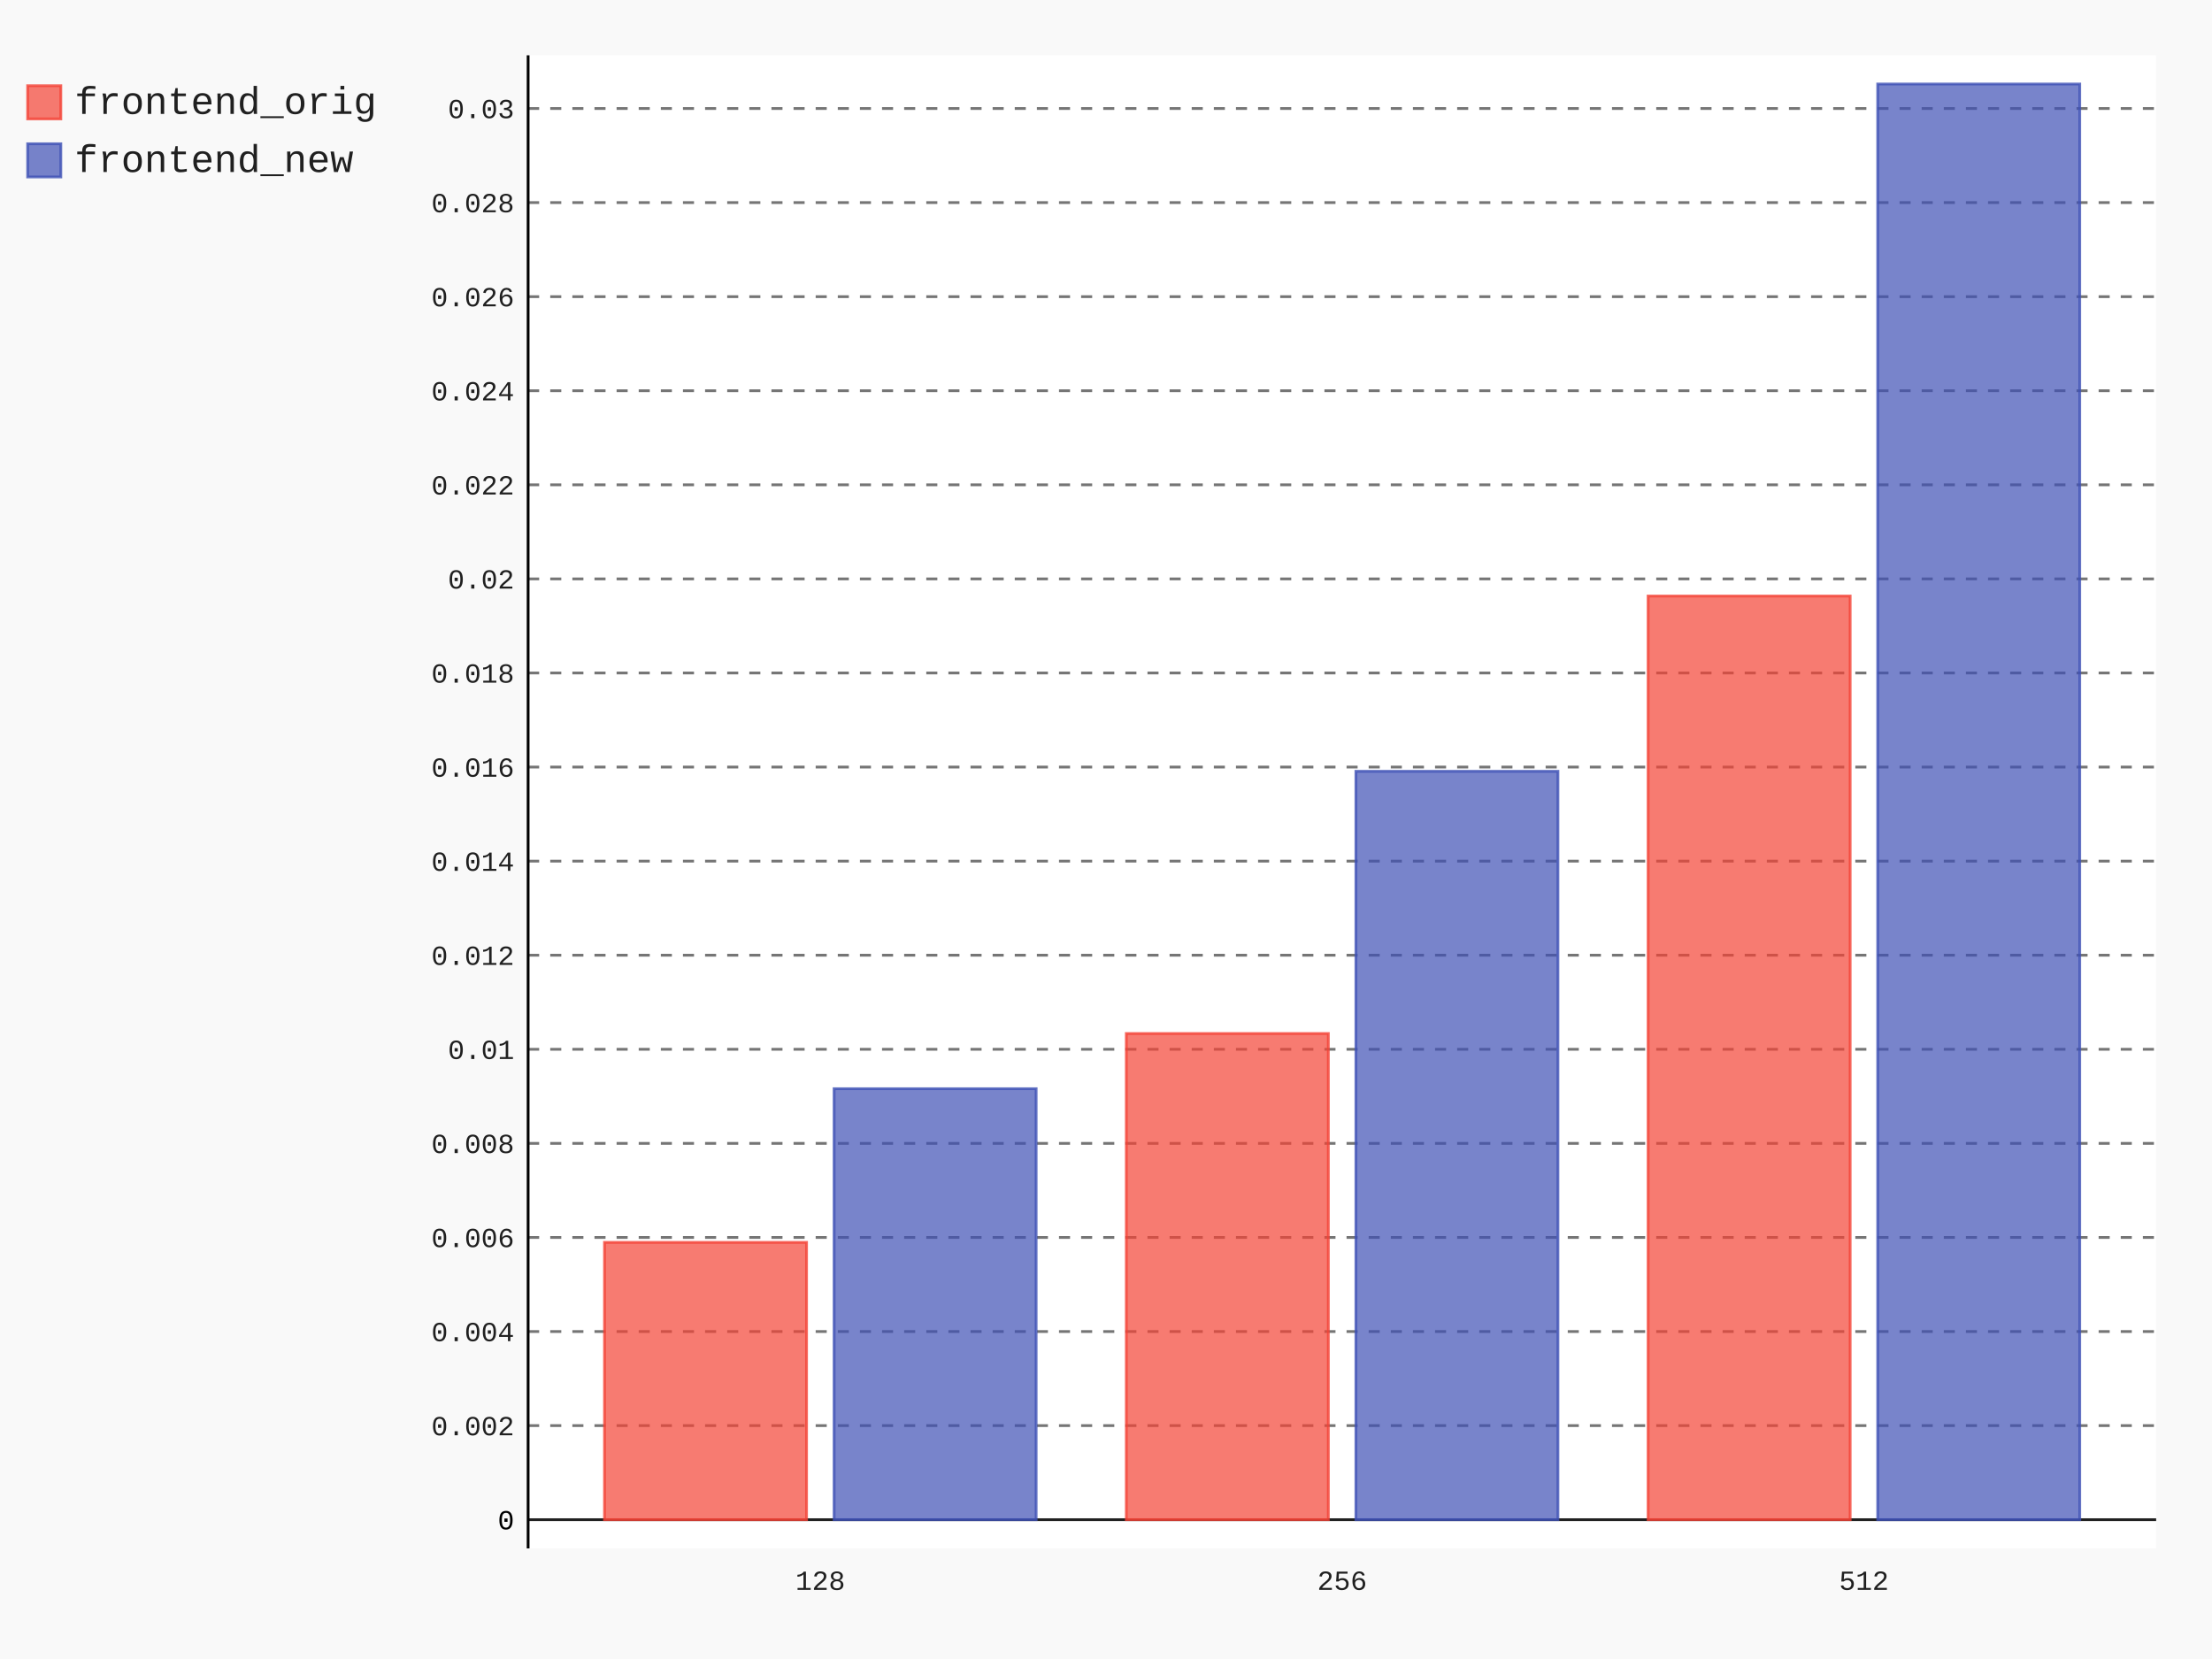
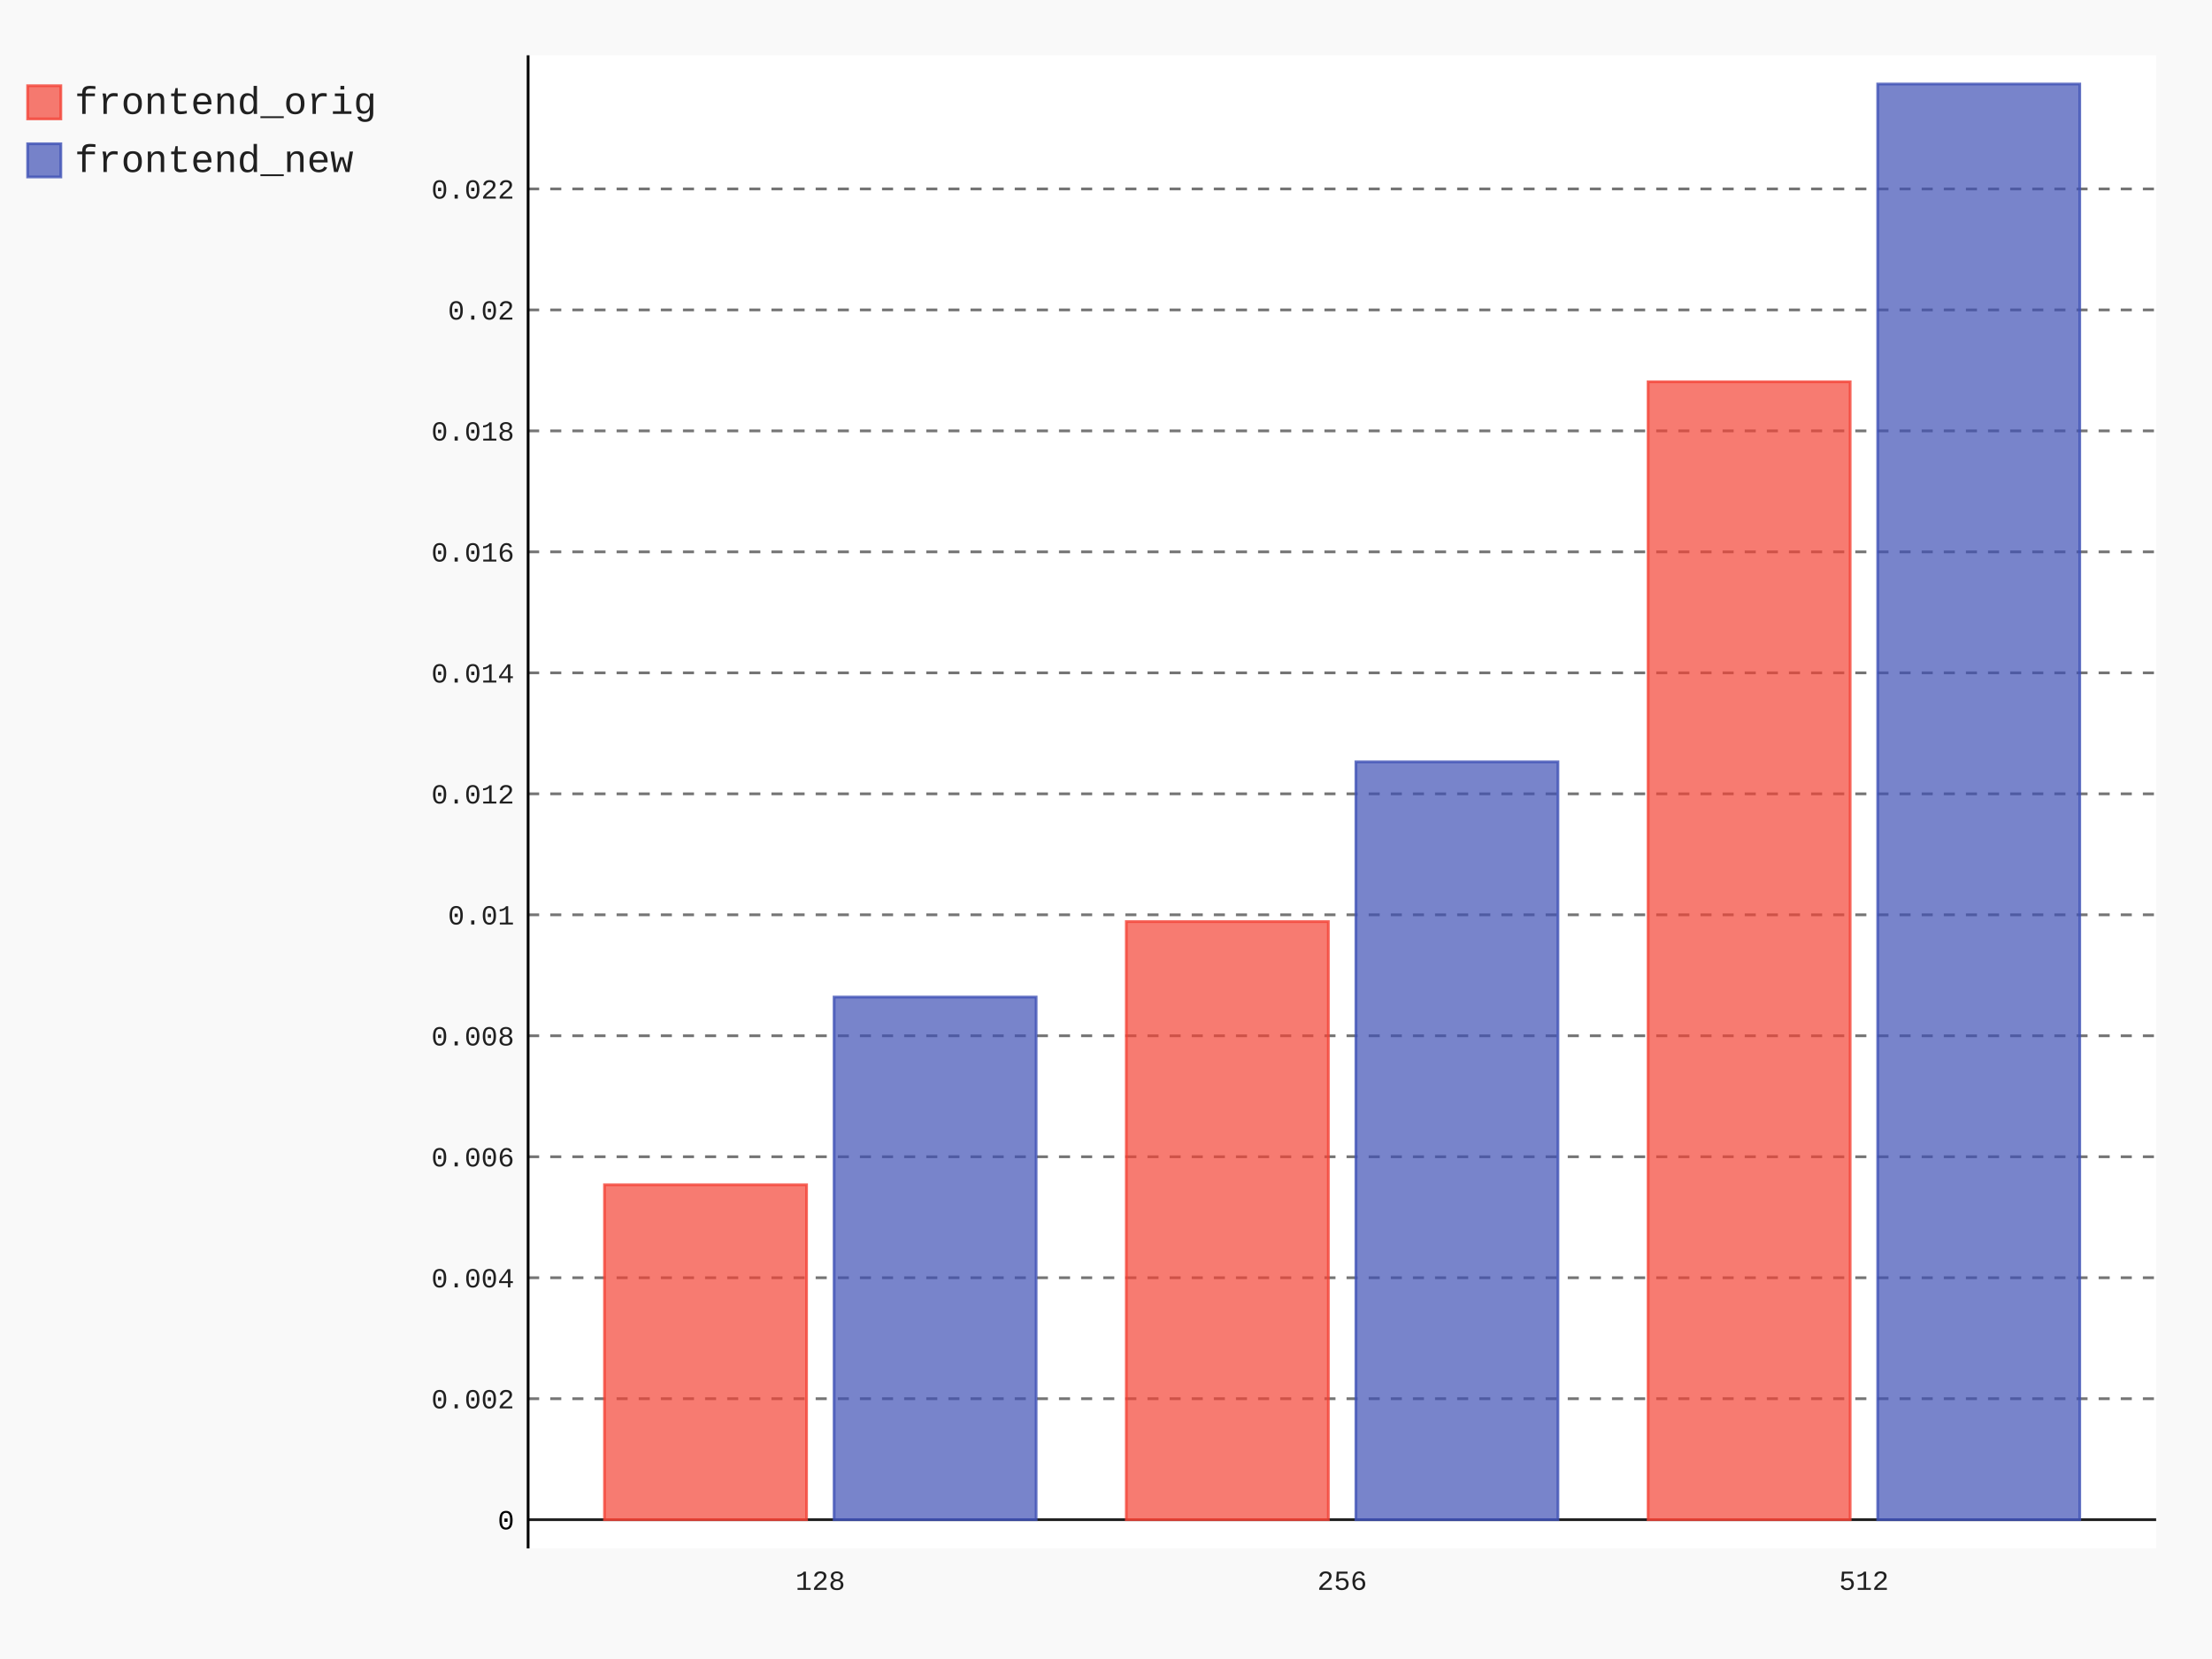
- <svg xmlns="http://www.w3.org/2000/svg" id="chart-e911bb37-c68c-48c0-9368-89d6122e4a9a" class="pygal-chart" viewBox="0 0 800 600">
+ <svg xmlns="http://www.w3.org/2000/svg" id="chart-2258d899-5e5b-48b1-a30a-51a96b13d16a" class="pygal-chart" viewBox="0 0 800 600">
  <defs>
-     <style type="text/css">#chart-e911bb37-c68c-48c0-9368-89d6122e4a9a{-webkit-user-select:none;-webkit-font-smoothing:antialiased;font-family:Consolas,"Liberation Mono",Menlo,Courier,monospace}#chart-e911bb37-c68c-48c0-9368-89d6122e4a9a .title{font-family:Consolas,"Liberation Mono",Menlo,Courier,monospace;font-size:16px}#chart-e911bb37-c68c-48c0-9368-89d6122e4a9a .legends .legend text{font-family:Consolas,"Liberation Mono",Menlo,Courier,monospace;font-size:14px}#chart-e911bb37-c68c-48c0-9368-89d6122e4a9a .axis text{font-family:Consolas,"Liberation Mono",Menlo,Courier,monospace;font-size:10px}#chart-e911bb37-c68c-48c0-9368-89d6122e4a9a .axis text.major{font-family:Consolas,"Liberation Mono",Menlo,Courier,monospace;font-size:10px}#chart-e911bb37-c68c-48c0-9368-89d6122e4a9a .text-overlay text.value{font-family:Consolas,"Liberation Mono",Menlo,Courier,monospace;font-size:16px}#chart-e911bb37-c68c-48c0-9368-89d6122e4a9a .text-overlay text.label{font-family:Consolas,"Liberation Mono",Menlo,Courier,monospace;font-size:10px}#chart-e911bb37-c68c-48c0-9368-89d6122e4a9a .tooltip{font-family:Consolas,"Liberation Mono",Menlo,Courier,monospace;font-size:14px}#chart-e911bb37-c68c-48c0-9368-89d6122e4a9a text.no_data{font-family:Consolas,"Liberation Mono",Menlo,Courier,monospace;font-size:64px}
- #chart-e911bb37-c68c-48c0-9368-89d6122e4a9a{background-color:rgba(249,249,249,1)}#chart-e911bb37-c68c-48c0-9368-89d6122e4a9a path,#chart-e911bb37-c68c-48c0-9368-89d6122e4a9a line,#chart-e911bb37-c68c-48c0-9368-89d6122e4a9a rect,#chart-e911bb37-c68c-48c0-9368-89d6122e4a9a circle{-webkit-transition:150ms;-moz-transition:150ms;transition:150ms}#chart-e911bb37-c68c-48c0-9368-89d6122e4a9a .graph &gt; .background{fill:rgba(249,249,249,1)}#chart-e911bb37-c68c-48c0-9368-89d6122e4a9a .plot &gt; .background{fill:rgba(255,255,255,1)}#chart-e911bb37-c68c-48c0-9368-89d6122e4a9a .graph{fill:rgba(0,0,0,.87)}#chart-e911bb37-c68c-48c0-9368-89d6122e4a9a text.no_data{fill:rgba(0,0,0,1)}#chart-e911bb37-c68c-48c0-9368-89d6122e4a9a .title{fill:rgba(0,0,0,1)}#chart-e911bb37-c68c-48c0-9368-89d6122e4a9a .legends .legend text{fill:rgba(0,0,0,.87)}#chart-e911bb37-c68c-48c0-9368-89d6122e4a9a .legends .legend:hover text{fill:rgba(0,0,0,1)}#chart-e911bb37-c68c-48c0-9368-89d6122e4a9a .axis .line{stroke:rgba(0,0,0,1)}#chart-e911bb37-c68c-48c0-9368-89d6122e4a9a .axis .guide.line{stroke:rgba(0,0,0,.54)}#chart-e911bb37-c68c-48c0-9368-89d6122e4a9a .axis .major.line{stroke:rgba(0,0,0,.87)}#chart-e911bb37-c68c-48c0-9368-89d6122e4a9a .axis text.major{fill:rgba(0,0,0,1)}#chart-e911bb37-c68c-48c0-9368-89d6122e4a9a .axis.y .guides:hover .guide.line,#chart-e911bb37-c68c-48c0-9368-89d6122e4a9a .line-graph .axis.x .guides:hover .guide.line,#chart-e911bb37-c68c-48c0-9368-89d6122e4a9a .stackedline-graph .axis.x .guides:hover .guide.line,#chart-e911bb37-c68c-48c0-9368-89d6122e4a9a .xy-graph .axis.x .guides:hover .guide.line{stroke:rgba(0,0,0,1)}#chart-e911bb37-c68c-48c0-9368-89d6122e4a9a .axis .guides:hover text{fill:rgba(0,0,0,1)}#chart-e911bb37-c68c-48c0-9368-89d6122e4a9a .reactive{fill-opacity:.7;stroke-opacity:.8}#chart-e911bb37-c68c-48c0-9368-89d6122e4a9a .ci{stroke:rgba(0,0,0,.87)}#chart-e911bb37-c68c-48c0-9368-89d6122e4a9a .reactive.active,#chart-e911bb37-c68c-48c0-9368-89d6122e4a9a .active .reactive{fill-opacity:.8;stroke-opacity:.9;stroke-width:4}#chart-e911bb37-c68c-48c0-9368-89d6122e4a9a .ci .reactive.active{stroke-width:1.5}#chart-e911bb37-c68c-48c0-9368-89d6122e4a9a .series text{fill:rgba(0,0,0,1)}#chart-e911bb37-c68c-48c0-9368-89d6122e4a9a .tooltip rect{fill:rgba(255,255,255,1);stroke:rgba(0,0,0,1);-webkit-transition:opacity 150ms;-moz-transition:opacity 150ms;transition:opacity 150ms}#chart-e911bb37-c68c-48c0-9368-89d6122e4a9a .tooltip .label{fill:rgba(0,0,0,.87)}#chart-e911bb37-c68c-48c0-9368-89d6122e4a9a .tooltip .label{fill:rgba(0,0,0,.87)}#chart-e911bb37-c68c-48c0-9368-89d6122e4a9a .tooltip .legend{font-size:.8em;fill:rgba(0,0,0,.54)}#chart-e911bb37-c68c-48c0-9368-89d6122e4a9a .tooltip .x_label{font-size:.6em;fill:rgba(0,0,0,1)}#chart-e911bb37-c68c-48c0-9368-89d6122e4a9a .tooltip .xlink{font-size:.5em;text-decoration:underline}#chart-e911bb37-c68c-48c0-9368-89d6122e4a9a .tooltip .value{font-size:1.5em}#chart-e911bb37-c68c-48c0-9368-89d6122e4a9a .bound{font-size:.5em}#chart-e911bb37-c68c-48c0-9368-89d6122e4a9a .max-value{font-size:.75em;fill:rgba(0,0,0,.54)}#chart-e911bb37-c68c-48c0-9368-89d6122e4a9a .map-element{fill:rgba(255,255,255,1);stroke:rgba(0,0,0,.54) !important}#chart-e911bb37-c68c-48c0-9368-89d6122e4a9a .map-element .reactive{fill-opacity:inherit;stroke-opacity:inherit}#chart-e911bb37-c68c-48c0-9368-89d6122e4a9a .color-0,#chart-e911bb37-c68c-48c0-9368-89d6122e4a9a .color-0 a:visited{stroke:#F44336;fill:#F44336}#chart-e911bb37-c68c-48c0-9368-89d6122e4a9a .color-1,#chart-e911bb37-c68c-48c0-9368-89d6122e4a9a .color-1 a:visited{stroke:#3F51B5;fill:#3F51B5}#chart-e911bb37-c68c-48c0-9368-89d6122e4a9a .text-overlay .color-0 text{fill:black}#chart-e911bb37-c68c-48c0-9368-89d6122e4a9a .text-overlay .color-1 text{fill:black}
- #chart-e911bb37-c68c-48c0-9368-89d6122e4a9a text.no_data{text-anchor:middle}#chart-e911bb37-c68c-48c0-9368-89d6122e4a9a .guide.line{fill:none}#chart-e911bb37-c68c-48c0-9368-89d6122e4a9a .centered{text-anchor:middle}#chart-e911bb37-c68c-48c0-9368-89d6122e4a9a .title{text-anchor:middle}#chart-e911bb37-c68c-48c0-9368-89d6122e4a9a .legends .legend text{fill-opacity:1}#chart-e911bb37-c68c-48c0-9368-89d6122e4a9a .axis.x text{text-anchor:middle}#chart-e911bb37-c68c-48c0-9368-89d6122e4a9a .axis.x:not(.web) text[transform]{text-anchor:start}#chart-e911bb37-c68c-48c0-9368-89d6122e4a9a .axis.x:not(.web) text[transform].backwards{text-anchor:end}#chart-e911bb37-c68c-48c0-9368-89d6122e4a9a .axis.y text{text-anchor:end}#chart-e911bb37-c68c-48c0-9368-89d6122e4a9a .axis.y text[transform].backwards{text-anchor:start}#chart-e911bb37-c68c-48c0-9368-89d6122e4a9a .axis.y2 text{text-anchor:start}#chart-e911bb37-c68c-48c0-9368-89d6122e4a9a .axis.y2 text[transform].backwards{text-anchor:end}#chart-e911bb37-c68c-48c0-9368-89d6122e4a9a .axis .guide.line{stroke-dasharray:4,4}#chart-e911bb37-c68c-48c0-9368-89d6122e4a9a .axis .major.guide.line{stroke-dasharray:6,6}#chart-e911bb37-c68c-48c0-9368-89d6122e4a9a .horizontal .axis.y .guide.line,#chart-e911bb37-c68c-48c0-9368-89d6122e4a9a .horizontal .axis.y2 .guide.line,#chart-e911bb37-c68c-48c0-9368-89d6122e4a9a .vertical .axis.x .guide.line{opacity:0}#chart-e911bb37-c68c-48c0-9368-89d6122e4a9a .horizontal .axis.always_show .guide.line,#chart-e911bb37-c68c-48c0-9368-89d6122e4a9a .vertical .axis.always_show .guide.line{opacity:1 !important}#chart-e911bb37-c68c-48c0-9368-89d6122e4a9a .axis.y .guides:hover .guide.line,#chart-e911bb37-c68c-48c0-9368-89d6122e4a9a .axis.y2 .guides:hover .guide.line,#chart-e911bb37-c68c-48c0-9368-89d6122e4a9a .axis.x .guides:hover .guide.line{opacity:1}#chart-e911bb37-c68c-48c0-9368-89d6122e4a9a .axis .guides:hover text{opacity:1}#chart-e911bb37-c68c-48c0-9368-89d6122e4a9a .nofill{fill:none}#chart-e911bb37-c68c-48c0-9368-89d6122e4a9a .subtle-fill{fill-opacity:.2}#chart-e911bb37-c68c-48c0-9368-89d6122e4a9a .dot{stroke-width:1px;fill-opacity:1}#chart-e911bb37-c68c-48c0-9368-89d6122e4a9a .dot.active{stroke-width:5px}#chart-e911bb37-c68c-48c0-9368-89d6122e4a9a .dot.negative{fill:transparent}#chart-e911bb37-c68c-48c0-9368-89d6122e4a9a text,#chart-e911bb37-c68c-48c0-9368-89d6122e4a9a tspan{stroke:none !important}#chart-e911bb37-c68c-48c0-9368-89d6122e4a9a .series text.active{opacity:1}#chart-e911bb37-c68c-48c0-9368-89d6122e4a9a .tooltip rect{fill-opacity:.95;stroke-width:.5}#chart-e911bb37-c68c-48c0-9368-89d6122e4a9a .tooltip text{fill-opacity:1}#chart-e911bb37-c68c-48c0-9368-89d6122e4a9a .showable{visibility:hidden}#chart-e911bb37-c68c-48c0-9368-89d6122e4a9a .showable.shown{visibility:visible}#chart-e911bb37-c68c-48c0-9368-89d6122e4a9a .gauge-background{fill:rgba(229,229,229,1);stroke:none}#chart-e911bb37-c68c-48c0-9368-89d6122e4a9a .bg-lines{stroke:rgba(249,249,249,1);stroke-width:2px}</style>
+     <style type="text/css">#chart-2258d899-5e5b-48b1-a30a-51a96b13d16a{-webkit-user-select:none;-webkit-font-smoothing:antialiased;font-family:Consolas,"Liberation Mono",Menlo,Courier,monospace}#chart-2258d899-5e5b-48b1-a30a-51a96b13d16a .title{font-family:Consolas,"Liberation Mono",Menlo,Courier,monospace;font-size:16px}#chart-2258d899-5e5b-48b1-a30a-51a96b13d16a .legends .legend text{font-family:Consolas,"Liberation Mono",Menlo,Courier,monospace;font-size:14px}#chart-2258d899-5e5b-48b1-a30a-51a96b13d16a .axis text{font-family:Consolas,"Liberation Mono",Menlo,Courier,monospace;font-size:10px}#chart-2258d899-5e5b-48b1-a30a-51a96b13d16a .axis text.major{font-family:Consolas,"Liberation Mono",Menlo,Courier,monospace;font-size:10px}#chart-2258d899-5e5b-48b1-a30a-51a96b13d16a .text-overlay text.value{font-family:Consolas,"Liberation Mono",Menlo,Courier,monospace;font-size:16px}#chart-2258d899-5e5b-48b1-a30a-51a96b13d16a .text-overlay text.label{font-family:Consolas,"Liberation Mono",Menlo,Courier,monospace;font-size:10px}#chart-2258d899-5e5b-48b1-a30a-51a96b13d16a .tooltip{font-family:Consolas,"Liberation Mono",Menlo,Courier,monospace;font-size:14px}#chart-2258d899-5e5b-48b1-a30a-51a96b13d16a text.no_data{font-family:Consolas,"Liberation Mono",Menlo,Courier,monospace;font-size:64px}
+ #chart-2258d899-5e5b-48b1-a30a-51a96b13d16a{background-color:rgba(249,249,249,1)}#chart-2258d899-5e5b-48b1-a30a-51a96b13d16a path,#chart-2258d899-5e5b-48b1-a30a-51a96b13d16a line,#chart-2258d899-5e5b-48b1-a30a-51a96b13d16a rect,#chart-2258d899-5e5b-48b1-a30a-51a96b13d16a circle{-webkit-transition:150ms;-moz-transition:150ms;transition:150ms}#chart-2258d899-5e5b-48b1-a30a-51a96b13d16a .graph &gt; .background{fill:rgba(249,249,249,1)}#chart-2258d899-5e5b-48b1-a30a-51a96b13d16a .plot &gt; .background{fill:rgba(255,255,255,1)}#chart-2258d899-5e5b-48b1-a30a-51a96b13d16a .graph{fill:rgba(0,0,0,.87)}#chart-2258d899-5e5b-48b1-a30a-51a96b13d16a text.no_data{fill:rgba(0,0,0,1)}#chart-2258d899-5e5b-48b1-a30a-51a96b13d16a .title{fill:rgba(0,0,0,1)}#chart-2258d899-5e5b-48b1-a30a-51a96b13d16a .legends .legend text{fill:rgba(0,0,0,.87)}#chart-2258d899-5e5b-48b1-a30a-51a96b13d16a .legends .legend:hover text{fill:rgba(0,0,0,1)}#chart-2258d899-5e5b-48b1-a30a-51a96b13d16a .axis .line{stroke:rgba(0,0,0,1)}#chart-2258d899-5e5b-48b1-a30a-51a96b13d16a .axis .guide.line{stroke:rgba(0,0,0,.54)}#chart-2258d899-5e5b-48b1-a30a-51a96b13d16a .axis .major.line{stroke:rgba(0,0,0,.87)}#chart-2258d899-5e5b-48b1-a30a-51a96b13d16a .axis text.major{fill:rgba(0,0,0,1)}#chart-2258d899-5e5b-48b1-a30a-51a96b13d16a .axis.y .guides:hover .guide.line,#chart-2258d899-5e5b-48b1-a30a-51a96b13d16a .line-graph .axis.x .guides:hover .guide.line,#chart-2258d899-5e5b-48b1-a30a-51a96b13d16a .stackedline-graph .axis.x .guides:hover .guide.line,#chart-2258d899-5e5b-48b1-a30a-51a96b13d16a .xy-graph .axis.x .guides:hover .guide.line{stroke:rgba(0,0,0,1)}#chart-2258d899-5e5b-48b1-a30a-51a96b13d16a .axis .guides:hover text{fill:rgba(0,0,0,1)}#chart-2258d899-5e5b-48b1-a30a-51a96b13d16a .reactive{fill-opacity:.7;stroke-opacity:.8}#chart-2258d899-5e5b-48b1-a30a-51a96b13d16a .ci{stroke:rgba(0,0,0,.87)}#chart-2258d899-5e5b-48b1-a30a-51a96b13d16a .reactive.active,#chart-2258d899-5e5b-48b1-a30a-51a96b13d16a .active .reactive{fill-opacity:.8;stroke-opacity:.9;stroke-width:4}#chart-2258d899-5e5b-48b1-a30a-51a96b13d16a .ci .reactive.active{stroke-width:1.5}#chart-2258d899-5e5b-48b1-a30a-51a96b13d16a .series text{fill:rgba(0,0,0,1)}#chart-2258d899-5e5b-48b1-a30a-51a96b13d16a .tooltip rect{fill:rgba(255,255,255,1);stroke:rgba(0,0,0,1);-webkit-transition:opacity 150ms;-moz-transition:opacity 150ms;transition:opacity 150ms}#chart-2258d899-5e5b-48b1-a30a-51a96b13d16a .tooltip .label{fill:rgba(0,0,0,.87)}#chart-2258d899-5e5b-48b1-a30a-51a96b13d16a .tooltip .label{fill:rgba(0,0,0,.87)}#chart-2258d899-5e5b-48b1-a30a-51a96b13d16a .tooltip .legend{font-size:.8em;fill:rgba(0,0,0,.54)}#chart-2258d899-5e5b-48b1-a30a-51a96b13d16a .tooltip .x_label{font-size:.6em;fill:rgba(0,0,0,1)}#chart-2258d899-5e5b-48b1-a30a-51a96b13d16a .tooltip .xlink{font-size:.5em;text-decoration:underline}#chart-2258d899-5e5b-48b1-a30a-51a96b13d16a .tooltip .value{font-size:1.5em}#chart-2258d899-5e5b-48b1-a30a-51a96b13d16a .bound{font-size:.5em}#chart-2258d899-5e5b-48b1-a30a-51a96b13d16a .max-value{font-size:.75em;fill:rgba(0,0,0,.54)}#chart-2258d899-5e5b-48b1-a30a-51a96b13d16a .map-element{fill:rgba(255,255,255,1);stroke:rgba(0,0,0,.54) !important}#chart-2258d899-5e5b-48b1-a30a-51a96b13d16a .map-element .reactive{fill-opacity:inherit;stroke-opacity:inherit}#chart-2258d899-5e5b-48b1-a30a-51a96b13d16a .color-0,#chart-2258d899-5e5b-48b1-a30a-51a96b13d16a .color-0 a:visited{stroke:#F44336;fill:#F44336}#chart-2258d899-5e5b-48b1-a30a-51a96b13d16a .color-1,#chart-2258d899-5e5b-48b1-a30a-51a96b13d16a .color-1 a:visited{stroke:#3F51B5;fill:#3F51B5}#chart-2258d899-5e5b-48b1-a30a-51a96b13d16a .text-overlay .color-0 text{fill:black}#chart-2258d899-5e5b-48b1-a30a-51a96b13d16a .text-overlay .color-1 text{fill:black}
+ #chart-2258d899-5e5b-48b1-a30a-51a96b13d16a text.no_data{text-anchor:middle}#chart-2258d899-5e5b-48b1-a30a-51a96b13d16a .guide.line{fill:none}#chart-2258d899-5e5b-48b1-a30a-51a96b13d16a .centered{text-anchor:middle}#chart-2258d899-5e5b-48b1-a30a-51a96b13d16a .title{text-anchor:middle}#chart-2258d899-5e5b-48b1-a30a-51a96b13d16a .legends .legend text{fill-opacity:1}#chart-2258d899-5e5b-48b1-a30a-51a96b13d16a .axis.x text{text-anchor:middle}#chart-2258d899-5e5b-48b1-a30a-51a96b13d16a .axis.x:not(.web) text[transform]{text-anchor:start}#chart-2258d899-5e5b-48b1-a30a-51a96b13d16a .axis.x:not(.web) text[transform].backwards{text-anchor:end}#chart-2258d899-5e5b-48b1-a30a-51a96b13d16a .axis.y text{text-anchor:end}#chart-2258d899-5e5b-48b1-a30a-51a96b13d16a .axis.y text[transform].backwards{text-anchor:start}#chart-2258d899-5e5b-48b1-a30a-51a96b13d16a .axis.y2 text{text-anchor:start}#chart-2258d899-5e5b-48b1-a30a-51a96b13d16a .axis.y2 text[transform].backwards{text-anchor:end}#chart-2258d899-5e5b-48b1-a30a-51a96b13d16a .axis .guide.line{stroke-dasharray:4,4}#chart-2258d899-5e5b-48b1-a30a-51a96b13d16a .axis .major.guide.line{stroke-dasharray:6,6}#chart-2258d899-5e5b-48b1-a30a-51a96b13d16a .horizontal .axis.y .guide.line,#chart-2258d899-5e5b-48b1-a30a-51a96b13d16a .horizontal .axis.y2 .guide.line,#chart-2258d899-5e5b-48b1-a30a-51a96b13d16a .vertical .axis.x .guide.line{opacity:0}#chart-2258d899-5e5b-48b1-a30a-51a96b13d16a .horizontal .axis.always_show .guide.line,#chart-2258d899-5e5b-48b1-a30a-51a96b13d16a .vertical .axis.always_show .guide.line{opacity:1 !important}#chart-2258d899-5e5b-48b1-a30a-51a96b13d16a .axis.y .guides:hover .guide.line,#chart-2258d899-5e5b-48b1-a30a-51a96b13d16a .axis.y2 .guides:hover .guide.line,#chart-2258d899-5e5b-48b1-a30a-51a96b13d16a .axis.x .guides:hover .guide.line{opacity:1}#chart-2258d899-5e5b-48b1-a30a-51a96b13d16a .axis .guides:hover text{opacity:1}#chart-2258d899-5e5b-48b1-a30a-51a96b13d16a .nofill{fill:none}#chart-2258d899-5e5b-48b1-a30a-51a96b13d16a .subtle-fill{fill-opacity:.2}#chart-2258d899-5e5b-48b1-a30a-51a96b13d16a .dot{stroke-width:1px;fill-opacity:1}#chart-2258d899-5e5b-48b1-a30a-51a96b13d16a .dot.active{stroke-width:5px}#chart-2258d899-5e5b-48b1-a30a-51a96b13d16a .dot.negative{fill:transparent}#chart-2258d899-5e5b-48b1-a30a-51a96b13d16a text,#chart-2258d899-5e5b-48b1-a30a-51a96b13d16a tspan{stroke:none !important}#chart-2258d899-5e5b-48b1-a30a-51a96b13d16a .series text.active{opacity:1}#chart-2258d899-5e5b-48b1-a30a-51a96b13d16a .tooltip rect{fill-opacity:.95;stroke-width:.5}#chart-2258d899-5e5b-48b1-a30a-51a96b13d16a .tooltip text{fill-opacity:1}#chart-2258d899-5e5b-48b1-a30a-51a96b13d16a .showable{visibility:hidden}#chart-2258d899-5e5b-48b1-a30a-51a96b13d16a .showable.shown{visibility:visible}#chart-2258d899-5e5b-48b1-a30a-51a96b13d16a .gauge-background{fill:rgba(229,229,229,1);stroke:none}#chart-2258d899-5e5b-48b1-a30a-51a96b13d16a .bg-lines{stroke:rgba(249,249,249,1);stroke-width:2px}</style>
  </defs>
  <g class="graph bar-graph vertical">
    <rect x="0" y="0" width="800" height="600" class="background" />
    <g transform="translate(191, 20)" class="plot">
      <rect x="0" y="0" width="588.8" height="540" class="background" />
      <g class="axis y always_show">
        <g class="guides">
          <path d="M0 529.615 h588.8" class="axis major line" />
          <text x="-5" y="533.115" class="major">0</text>
        </g>
        <g class="guides">
-           <path d="M0 495.59 h588.8" class="guide line" />
-           <text x="-5" y="499.09" class="">0.002</text>
+           <path d="M0 485.862 h588.8" class="guide line" />
+           <text x="-5" y="489.362" class="">0.002</text>
        </g>
        <g class="guides">
-           <path d="M0 461.565 h588.8" class="guide line" />
-           <text x="-5" y="465.065" class="">0.004</text>
+           <path d="M0 442.109 h588.8" class="guide line" />
+           <text x="-5" y="445.609" class="">0.004</text>
        </g>
        <g class="guides">
-           <path d="M0 427.54 h588.8" class="guide line" />
-           <text x="-5" y="431.04" class="">0.006</text>
+           <path d="M0 398.355 h588.8" class="guide line" />
+           <text x="-5" y="401.855" class="">0.006</text>
        </g>
        <g class="guides">
-           <path d="M0 393.515 h588.8" class="guide line" />
-           <text x="-5" y="397.015" class="">0.008</text>
+           <path d="M0 354.602 h588.8" class="guide line" />
+           <text x="-5" y="358.102" class="">0.008</text>
        </g>
        <g class="guides">
-           <path d="M0 359.491 h588.8" class="guide line" />
-           <text x="-5" y="362.991" class="">0.01</text>
+           <path d="M0 310.848 h588.8" class="guide line" />
+           <text x="-5" y="314.348" class="">0.01</text>
        </g>
        <g class="guides">
-           <path d="M0 325.466 h588.8" class="guide line" />
-           <text x="-5" y="328.966" class="">0.012</text>
+           <path d="M0 267.095 h588.8" class="guide line" />
+           <text x="-5" y="270.595" class="">0.012</text>
        </g>
        <g class="guides">
-           <path d="M0 291.441 h588.8" class="guide line" />
-           <text x="-5" y="294.941" class="">0.014</text>
+           <path d="M0 223.341 h588.8" class="guide line" />
+           <text x="-5" y="226.841" class="">0.014</text>
        </g>
        <g class="guides">
-           <path d="M0 257.416 h588.8" class="guide line" />
-           <text x="-5" y="260.916" class="">0.016</text>
+           <path d="M0 179.588 h588.8" class="guide line" />
+           <text x="-5" y="183.088" class="">0.016</text>
        </g>
        <g class="guides">
-           <path d="M0 223.391 h588.8" class="guide line" />
-           <text x="-5" y="226.891" class="">0.018</text>
+           <path d="M0 135.834 h588.8" class="guide line" />
+           <text x="-5" y="139.334" class="">0.018</text>
        </g>
        <g class="guides">
-           <path d="M0 189.366 h588.8" class="guide line" />
-           <text x="-5" y="192.866" class="">0.02</text>
+           <path d="M0 92.081 h588.8" class="guide line" />
+           <text x="-5" y="95.581" class="">0.02</text>
        </g>
        <g class="guides">
-           <path d="M0 155.341 h588.8" class="guide line" />
-           <text x="-5" y="158.841" class="">0.022</text>
-         </g>
-         <g class="guides">
-           <path d="M0 121.316 h588.8" class="guide line" />
-           <text x="-5" y="124.816" class="">0.024</text>
-         </g>
-         <g class="guides">
-           <path d="M0 87.291 h588.8" class="guide line" />
-           <text x="-5" y="90.791" class="">0.026</text>
-         </g>
-         <g class="guides">
-           <path d="M0 53.266 h588.8" class="guide line" />
-           <text x="-5" y="56.766" class="">0.028</text>
-         </g>
-         <g class="guides">
-           <path d="M0 19.241 h588.8" class="guide line" />
-           <text x="-5" y="22.741" class="">0.03</text>
+           <path d="M0 48.328 h588.8" class="guide line" />
+           <text x="-5" y="51.828" class="">0.022</text>
        </g>
      </g>
      <g class="axis x">
        <path d="M0 0 v540" class="line" />
        <g class="guides">
          <path d="M105.682 0 v540" class="guide line" />
          <text x="105.682" y="555.0" class="">128</text>
        </g>
        <g class="guides">
          <path d="M294.4 0 v540" class="guide line" />
          <text x="294.4" y="555.0" class="">256</text>
        </g>
        <g class="guides">
          <path d="M483.118 0 v540" class="guide line" />
          <text x="483.118" y="555.0" class="">512</text>
        </g>
      </g>
      <g class="series serie-0 color-0">
        <g class="bars">
          <g class="bar">
-             <rect x="27.628" y="429.326" rx="0" ry="0" width="73.072" height="100.29" class="rect reactive tooltip-trigger" />
+             <rect x="27.628" y="408.482" rx="0" ry="0" width="73.072" height="121.133" class="rect reactive tooltip-trigger" />
          </g>
          <g class="bar">
-             <rect x="216.346" y="353.785" rx="0" ry="0" width="73.072" height="175.83" class="rect reactive tooltip-trigger" />
+             <rect x="216.346" y="313.31" rx="0" ry="0" width="73.072" height="216.305" class="rect reactive tooltip-trigger" />
          </g>
          <g class="bar">
-             <rect x="405.064" y="195.568" rx="0" ry="0" width="73.072" height="334.047" class="rect reactive tooltip-trigger" />
+             <rect x="405.064" y="118.089" rx="0" ry="0" width="73.072" height="411.526" class="rect reactive tooltip-trigger" />
          </g>
        </g>
      </g>
      <g class="series serie-1 color-1">
        <g class="bars">
          <g class="bar">
-             <rect x="110.664" y="373.748" rx="0" ry="0" width="73.072" height="155.868" class="rect reactive tooltip-trigger" />
+             <rect x="110.664" y="340.601" rx="0" ry="0" width="73.072" height="189.014" class="rect reactive tooltip-trigger" />
          </g>
          <g class="bar">
-             <rect x="299.382" y="258.949" rx="0" ry="0" width="73.072" height="270.667" class="rect reactive tooltip-trigger" />
+             <rect x="299.382" y="255.521" rx="0" ry="0" width="73.072" height="274.094" class="rect reactive tooltip-trigger" />
          </g>
          <g class="bar">
            <rect x="488.1" y="10.385" rx="0" ry="0" width="73.072" height="519.231" class="rect reactive tooltip-trigger" />
          </g>
        </g>
      </g>
    </g>
    <g class="titles" />
    <g transform="translate(191, 20)" class="plot overlay">
      <g class="series serie-0 color-0" />
      <g class="series serie-1 color-1" />
    </g>
    <g transform="translate(191, 20)" class="plot text-overlay">
      <g class="series serie-0 color-0" />
      <g class="series serie-1 color-1" />
    </g>
    <g transform="translate(191, 20)" class="plot tooltip-overlay">
      <g transform="translate(0 0)" style="opacity: 0" class="tooltip">
        <rect rx="0" ry="0" width="0" height="0" class="tooltip-box" />
        <g class="text" />
      </g>
    </g>
    <g transform="translate(10, 30)" class="legends">
      <g id="activate-serie-0" class="legend reactive activate-serie">
        <rect x="0.0" y="1.0" width="12" height="12" class="color-0 reactive" />
        <text x="17.0" y="11.2">frontend_orig</text>
      </g>
      <g id="activate-serie-1" class="legend reactive activate-serie">
        <rect x="0.0" y="22.0" width="12" height="12" class="color-1 reactive" />
        <text x="17.0" y="32.2">frontend_new</text>
      </g>
    </g>
    <g transform="translate(790, 30)" class="legends" />
  </g>
</svg>
